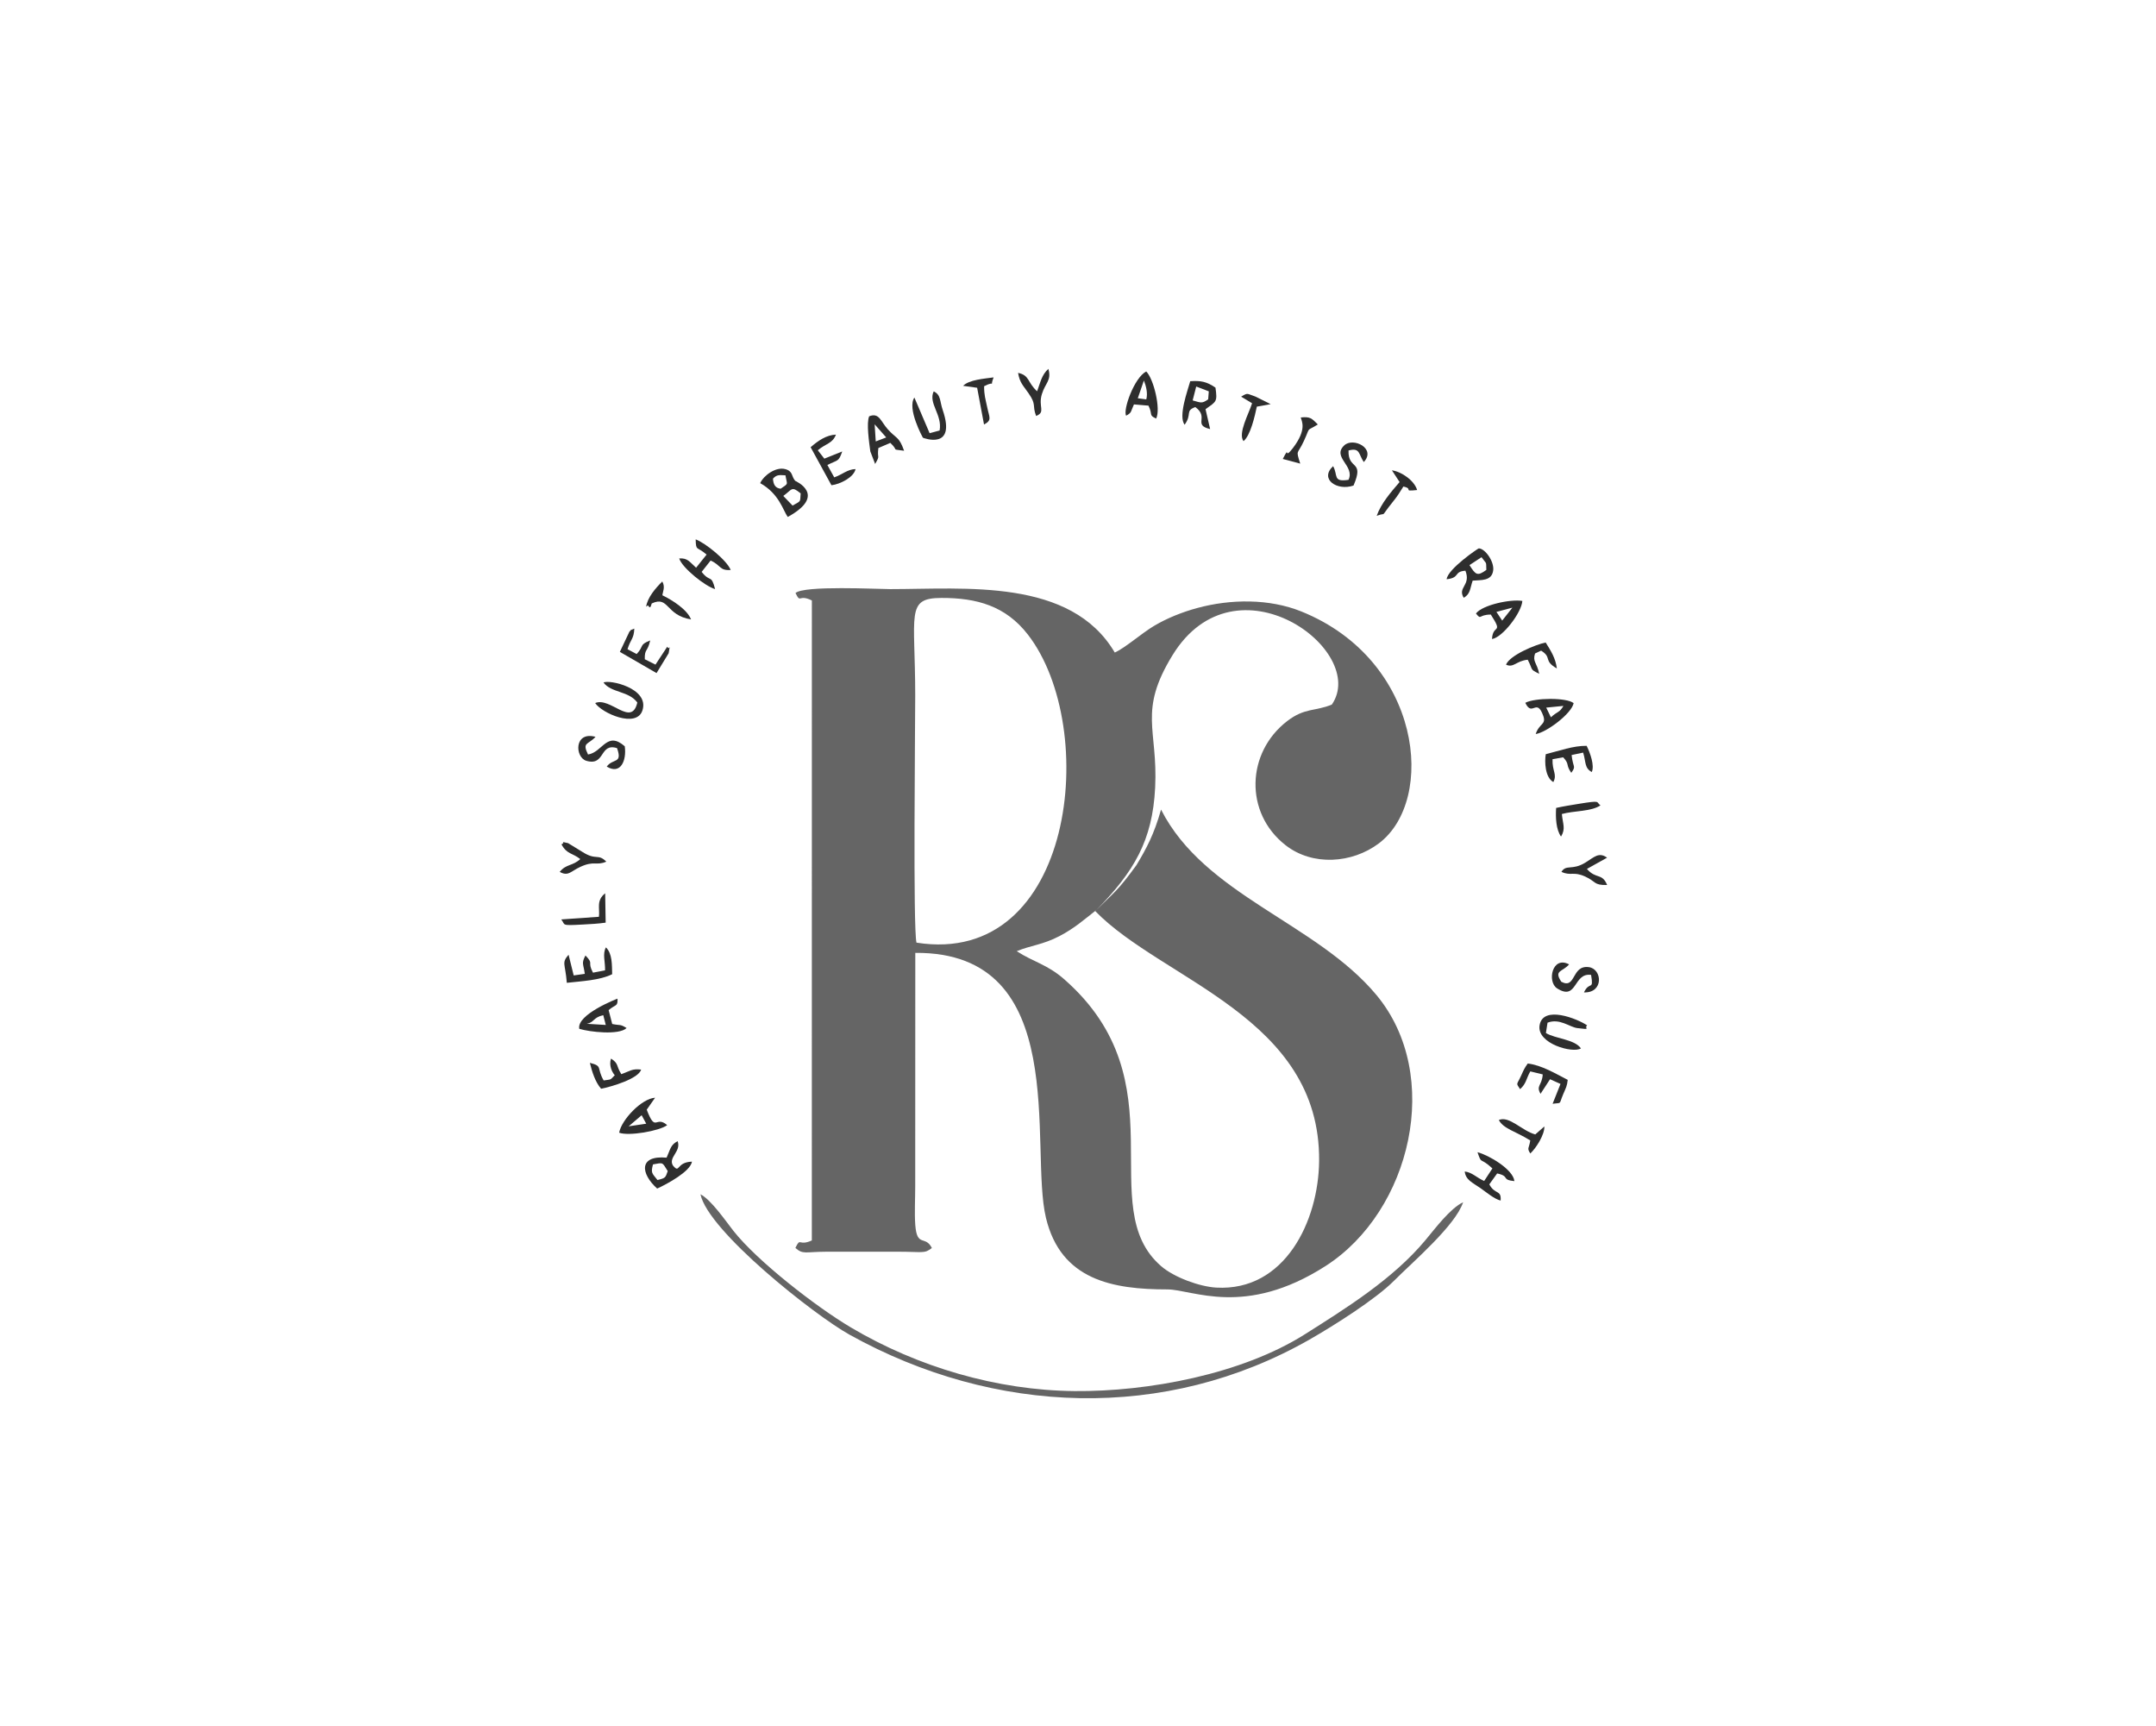
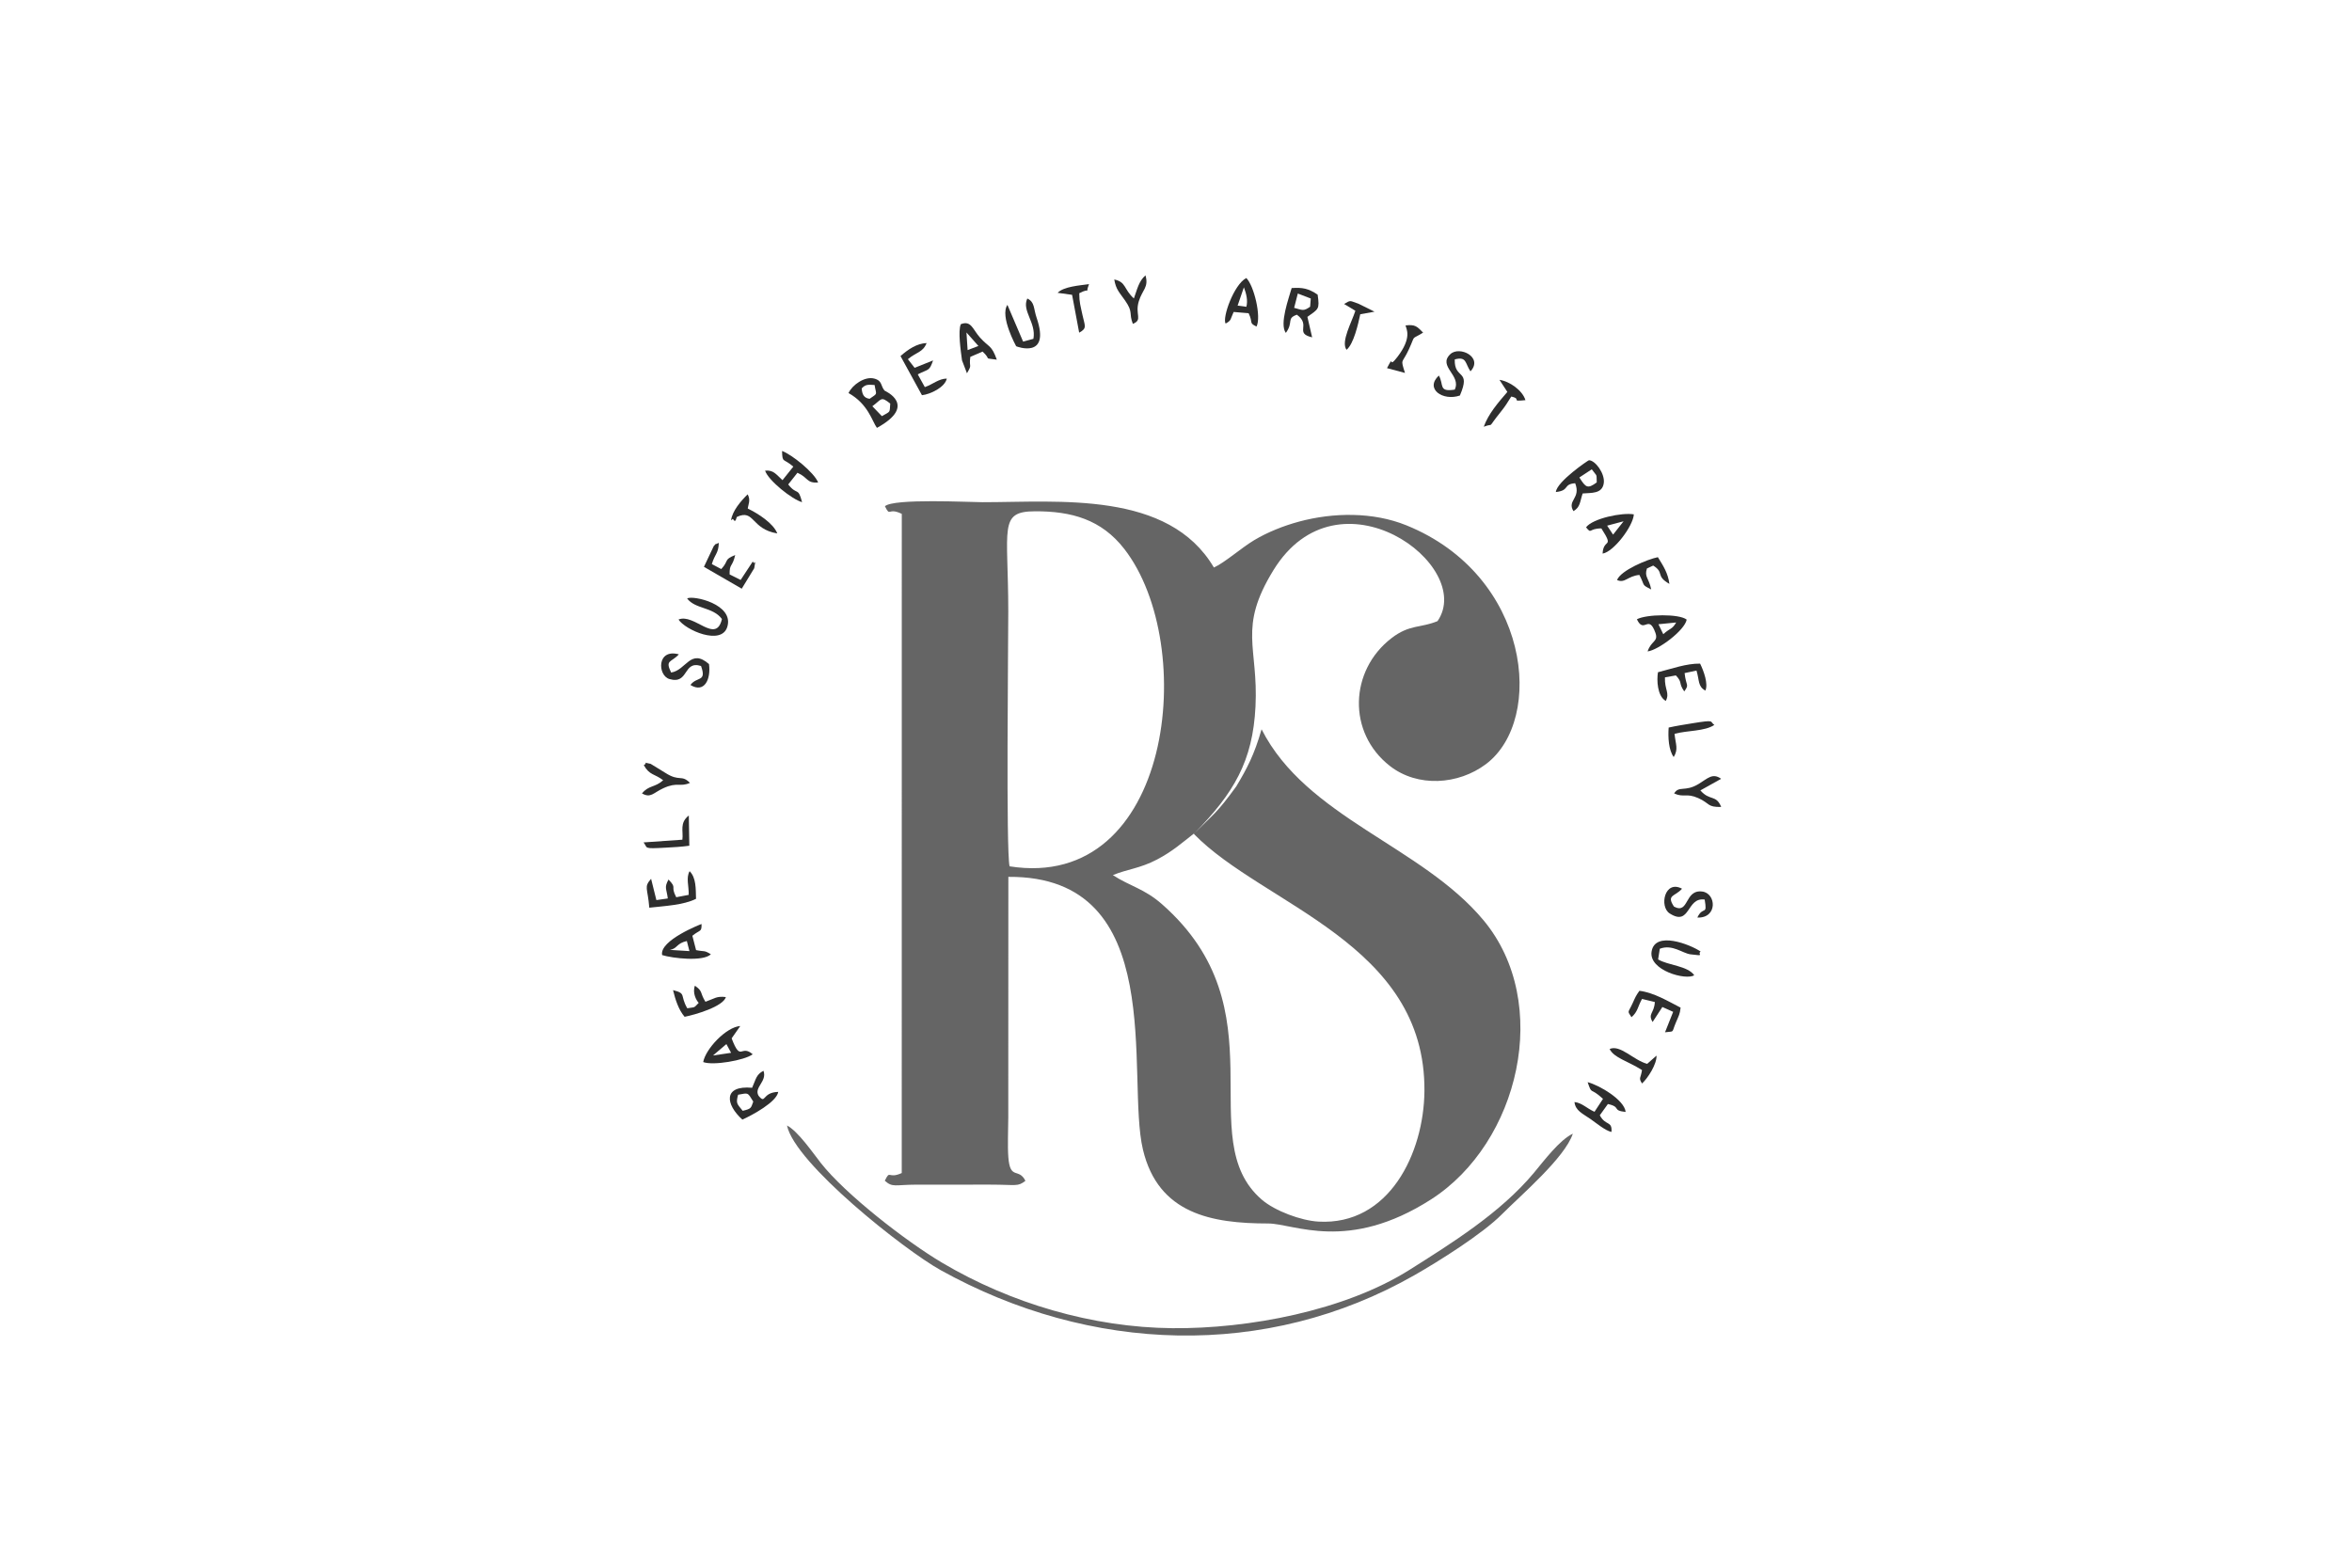
- <svg xmlns="http://www.w3.org/2000/svg" width="500pt" height="400pt" viewBox="0 0 1200 847" version="1.1">
+ <svg xmlns="http://www.w3.org/2000/svg" width="600pt" height="400pt" viewBox="0 0 1200 847" version="1.1">
  <g id="surface1">
    <path style=" stroke:none;fill-rule:evenodd;fill:rgb(39.608%,39.608%,39.608%);fill-opacity:1;" d="M 510.098 468.062 C 508.133 460.027 509.398 348.773 509.398 330.453 C 509.398 285.02 503.988 276.309 523.883 276.242 C 543.555 276.176 559.691 280.629 572.094 296.617 C 612.359 348.52 598.199 481.965 510.098 468.062 Z M 646.227 394.023 C 642.254 407.953 638.277 415.324 632.551 424.887 C 621.738 439.762 620.527 439.562 609.617 450.527 C 647.004 488.992 734.926 509.586 734.199 589.535 C 733.895 622.957 715.164 662.184 676.949 660.02 C 667.629 659.492 653.477 654.305 646.316 648.125 C 607.973 615.062 657.57 545.742 592.379 488.477 C 582.852 480.109 575.055 478.793 565.895 472.809 C 573.723 469.562 580.449 469.262 589.754 464.383 C 598.133 459.988 603.176 455.414 610.215 449.93 C 631.129 428.535 641.473 411.363 642.941 381.75 C 644.555 349.301 633.297 339.516 652.633 308.059 C 687.75 250.922 761.941 305.496 741.277 335.586 C 731.949 339.422 726.184 337.266 716.426 344.77 C 693.727 362.227 692.434 395.824 715.555 413.855 C 730.559 425.555 752.543 424.031 767.438 412.832 C 799.449 388.758 791.512 310.977 724.418 283.812 C 706.43 276.531 684.941 276.816 666.395 281.836 C 658.137 284.07 649.488 287.496 642.145 291.898 C 635.332 295.984 626.191 304.078 620.465 306.621 C 595.984 265.051 536.941 271.332 495.457 271.332 C 488.59 271.332 447.43 269.184 442.766 273.512 C 445.805 279.684 444.246 273.879 451.875 277.641 L 451.852 633.777 C 444.23 637.238 445.762 631.645 442.703 637.938 C 446.934 641.703 448.039 640.105 459.824 640.051 L 499.73 640.043 C 513.898 640.055 514.438 641.262 518.66 637.992 C 515.043 630.691 510.406 637.844 509.438 625.234 C 508.949 618.887 509.398 610.352 509.398 603.773 L 509.441 473.754 C 596.727 473.082 572.762 581.859 582.156 621.168 C 590.449 655.855 619.289 661.02 649.773 661.031 C 663.711 661.039 692.836 676.855 737.812 648 C 785.367 617.492 803.316 541.855 766.09 497.176 C 732.637 457.023 670.473 441.785 646.227 394.023 Z M 646.227 394.023 " />
    <path style=" stroke:none;fill-rule:evenodd;fill:rgb(39.608%,39.608%,39.608%);fill-opacity:1;" d="M 408.145 628.352 C 403.688 622.676 395.852 611.199 389.867 608.086 C 394.062 628.504 453.227 675.332 472.863 686.238 C 553.535 731.059 648.621 734.672 728.863 688.93 C 742.082 681.391 765.562 666.602 775.898 656.203 C 786.266 645.77 810.059 625.551 814.367 612.504 C 807.148 615.93 798.777 627.141 793.316 633.68 C 775.238 655.336 748.941 671.672 726.207 686.039 C 691.18 708.168 639.086 717.984 598.07 717.605 C 554.883 717.207 510.773 704.203 473.711 682.266 C 454.195 670.715 421.387 645.211 408.145 628.352 Z M 408.145 628.352 " />
    <path style=" stroke:none;fill-rule:evenodd;fill:rgb(18.039%,18.039%,18.039%);fill-opacity:1;" d="M 435.973 219.48 C 441.086 215.758 440.434 213.859 445.641 218.047 C 445.246 223.234 445.984 222.035 441.125 224.84 Z M 434.512 215.457 C 431.438 215.086 430.457 213.109 430.215 209.867 C 432.383 207.465 433.883 207.871 437.18 208.004 C 438.086 213.664 439.152 212.199 434.512 215.457 Z M 423.105 212.359 C 433.742 218.309 435.816 227.547 438.449 231.176 C 460.801 218.91 442.695 211.176 442.598 211.066 C 440.355 208.555 441.531 205.672 436.895 204.512 C 431.77 203.234 425.121 207.988 423.105 212.359 Z M 423.105 212.359 " />
    <path style=" stroke:none;fill-rule:evenodd;fill:rgb(18.039%,18.039%,18.039%);fill-opacity:1;" d="M 824.594 253.566 C 827.684 257.898 827.074 255.469 827.277 260.641 C 822.293 264.277 821.355 263.453 817.895 257.965 Z M 805.184 265.84 C 812.887 264.992 808.895 261.602 815.625 261.082 C 818.875 269.363 811.07 270.246 814.695 276.16 C 818.43 273.977 818.109 271.254 819.664 266.613 C 824.195 266.18 830.387 267.023 831.102 260.82 C 831.672 255.871 826.578 248.754 823.074 248.66 C 822.695 248.648 805.727 260.168 805.184 265.84 Z M 805.184 265.84 " />
    <path style=" stroke:none;fill-rule:evenodd;fill:rgb(18.039%,18.039%,18.039%);fill-opacity:1;" d="M 665.805 158.586 L 672.797 161.281 L 672.453 165.727 C 668.82 168.262 668.426 167.555 663.816 166.324 Z M 659.34 179.867 C 663.652 173.895 659.477 172.129 665.297 170.027 C 673.207 175.793 663.746 179.949 673.539 182.266 L 670.984 171.207 C 677.016 166.828 677.645 167.258 676.516 159.199 C 671.559 155.84 668.422 155.25 662.473 155.633 C 660.98 160.988 655.734 175.148 659.34 179.867 Z M 659.34 179.867 " />
    <path style=" stroke:none;fill-rule:evenodd;fill:rgb(18.039%,18.039%,18.039%);fill-opacity:1;" d="M 363.445 591.465 C 369.254 590.43 368.461 590.086 371.648 595.176 C 370.367 598.723 370.648 599.043 365.938 600.152 C 362.887 596.309 362.164 596.293 363.445 591.465 Z M 371.02 587.707 C 355.23 586.289 356.633 596.707 365.766 604.91 C 371.168 602.461 384.281 595.398 385.141 589.926 C 376.141 590.215 378.586 596.961 374.5 592.016 C 371.879 587.426 379.262 584.344 377.164 578.535 C 373.172 580.57 373.129 583.078 371.02 587.707 Z M 371.02 587.707 " />
    <path style=" stroke:none;fill-rule:evenodd;fill:rgb(18.039%,18.039%,18.039%);fill-opacity:1;" d="M 836.105 288.848 L 832.887 284.004 L 841.77 281.645 Z M 821.496 284.902 C 824.688 288.812 822.676 285.52 829.766 285.488 C 836.969 296.715 830.875 290.527 830.434 299.098 C 836.324 298.242 846.914 284.352 847.32 277.906 C 841.016 276.785 825.109 280.074 821.496 284.902 Z M 821.496 284.902 " />
    <path style=" stroke:none;fill-rule:evenodd;fill:rgb(18.039%,18.039%,18.039%);fill-opacity:1;" d="M 357.129 564.098 L 359.684 568.816 L 349.891 570.27 Z M 344.602 573.816 C 349.848 575.84 366.977 572.91 371.344 569.609 C 364.824 563.949 365.004 574.246 359.965 561.012 L 364.621 554.352 C 357.086 554.84 345.914 566.637 344.602 573.816 Z M 344.602 573.816 " />
    <path style=" stroke:none;fill-rule:evenodd;fill:rgb(18.039%,18.039%,18.039%);fill-opacity:1;" d="M 863.215 342.652 L 860.605 337.27 L 870.18 336.32 C 867.938 340.227 867.004 339.176 863.215 342.652 Z M 848.961 334.602 C 852.875 342.793 855.223 331.434 858.961 341.871 C 860.723 346.801 856.699 345.996 854.754 351.961 C 860.617 351.191 874.781 340.586 875.867 334.777 C 871.855 331.52 853.898 331.836 848.961 334.602 Z M 848.961 334.602 " />
    <path style=" stroke:none;fill-rule:evenodd;fill:rgb(18.039%,18.039%,18.039%);fill-opacity:1;" d="M 393.285 252.109 L 387.441 259.426 C 383.828 256.184 382.703 253.91 378.031 254.262 C 379.703 259.586 392.703 269.895 398.012 271.312 C 395.773 262.727 395.48 268 390.523 261.742 L 395.516 255.426 C 401.488 258.094 400.371 261.156 406.695 260.672 C 404.551 255.289 392.59 245.625 387.203 243.648 C 387.375 250.406 387.742 247.316 393.285 252.109 Z M 393.285 252.109 " />
    <path style=" stroke:none;fill-rule:evenodd;fill:rgb(18.039%,18.039%,18.039%);fill-opacity:1;" d="M 636.672 155.238 C 638.008 158.648 638.898 162.492 638.004 165.758 L 633.285 165.121 Z M 626.793 174.816 C 630.055 173.098 629.293 172.5 631.137 168.547 L 639.227 169.227 C 641.801 174.535 639.16 174.371 643.484 176.434 C 646.211 171.195 642.113 154.254 637.973 150.211 C 631.297 153.633 624.891 171.676 626.793 174.816 Z M 626.793 174.816 " />
    <path style=" stroke:none;fill-rule:evenodd;fill:rgb(18.039%,18.039%,18.039%);fill-opacity:1;" d="M 830.656 593.695 L 826.07 600.684 C 821.75 598.781 819.363 595.863 815.25 595.414 C 815.762 600.102 819.578 601.602 823.961 604.637 C 826.918 606.68 831.922 610.922 835.242 611.574 C 835.668 605.328 832.102 608.523 828.93 602.566 L 833.293 596.492 C 840.695 598.105 835.262 599.969 842.887 600.777 C 842.262 594.223 828.473 586.215 822.352 584.68 C 824.883 591.984 823.367 586.953 830.656 593.695 Z M 830.656 593.695 " />
    <path style=" stroke:none;fill-rule:evenodd;fill:rgb(18.039%,18.039%,18.039%);fill-opacity:1;" d="M 486.812 179.625 L 493.266 186.926 L 487.434 189.148 Z M 483.77 175.156 C 482.145 178.863 483.734 189.625 484.406 194.691 L 487.082 201.68 C 490.121 196.457 488.078 199.098 488.887 192.82 L 495.531 189.949 C 500.746 194.812 495.34 193.156 503.215 194.332 C 500.27 186.141 499.109 187.961 494.078 182.324 C 490.168 177.945 489.355 172.934 483.77 175.156 Z M 483.77 175.156 " />
    <path style=" stroke:none;fill-rule:evenodd;fill:rgb(18.039%,18.039%,18.039%);fill-opacity:1;" d="M 326.621 513.215 C 330.816 512.461 330.07 509.664 335.77 508.426 L 337.164 513.867 Z M 322.422 516.016 C 328.098 517.766 344.57 519.684 348.754 515.574 C 344.898 513.227 345.652 514.324 340.754 513.332 L 338.754 505.59 C 342.906 502.145 343.84 503.789 343.707 499.23 C 343.516 499.258 320.785 508.043 322.422 516.016 Z M 322.422 516.016 " />
    <path style=" stroke:none;fill-rule:evenodd;fill:rgb(18.039%,18.039%,18.039%);fill-opacity:1;" d="M 336.766 483.48 L 330.043 484.766 C 326.641 478.289 330.766 480.262 325.859 475.191 C 323.48 479.699 324.711 479.684 325.492 485.422 L 319.312 486.305 L 316.457 474.797 C 312.414 479.434 314.621 479.477 315.484 490.414 C 323.617 489.504 334.031 489.016 340.727 485.621 C 340.559 480.25 340.863 474.27 337.262 470.684 C 335.223 474.324 336.922 478.664 336.766 483.48 Z M 336.766 483.48 " />
    <path style=" stroke:none;fill-rule:evenodd;fill:rgb(18.039%,18.039%,18.039%);fill-opacity:1;" d="M 879.93 526.902 C 876.332 521.766 865.844 521.613 860.426 518.359 L 861.34 512.594 C 868.094 510.004 873.641 515.062 877.859 515.602 C 886.391 516.699 881.375 515.73 883.383 514.09 C 877.848 510.348 858.699 502.668 856.902 514.137 C 855.305 524.32 875.555 529.816 879.93 526.902 Z M 879.93 526.902 " />
    <path style=" stroke:none;fill-rule:evenodd;fill:rgb(18.039%,18.039%,18.039%);fill-opacity:1;" d="M 750.562 210.508 C 741.629 211.895 744.852 207.938 741.988 202.902 C 734.273 210.059 744.098 216.848 753.352 213.695 C 759.594 199.164 750.195 205.336 750.574 194.176 C 757.152 192.441 756.078 196.297 759.066 200.629 C 766.129 193.062 753.148 186.617 748.152 191.375 C 741.223 197.977 754.316 202.742 750.562 210.508 Z M 750.562 210.508 " />
    <path style=" stroke:none;fill-rule:evenodd;fill:rgb(18.039%,18.039%,18.039%);fill-opacity:1;" d="M 860.352 363.195 C 859.633 367.309 859.918 376.129 864.578 378.699 C 866.824 374.273 863.859 372.688 864.117 365.973 L 870.027 364.918 C 873.84 368.984 871.203 368.766 874.555 373.562 C 877.418 369.527 875.523 370.957 874.734 363.66 L 881.16 362.301 C 882.809 367.73 881.82 370.859 885.953 373.113 C 887.613 369.559 885.059 362.453 883.105 358.539 C 875.598 358.441 867.691 361.371 860.352 363.195 Z M 860.352 363.195 " />
    <path style=" stroke:none;fill-rule:evenodd;fill:rgb(18.039%,18.039%,18.039%);fill-opacity:1;" d="M 846.051 549.586 C 849.527 546.543 849.371 543.922 851.738 539.707 L 858.66 541.379 C 858.32 547.562 854.75 547.605 857.449 552.172 L 862.727 544.07 L 868.551 546.684 L 864.16 557.73 C 869.57 556.953 867.465 558.523 870.102 552.285 C 871.562 548.824 872.176 548.035 872.574 544.414 C 865.887 540.996 858.07 536.234 850.324 535.32 C 848.406 538.012 848.125 538.785 846.715 541.898 C 844.168 547.516 843.641 545.875 846.051 549.586 Z M 846.051 549.586 " />
    <path style=" stroke:none;fill-rule:evenodd;fill:rgb(18.039%,18.039%,18.039%);fill-opacity:1;" d="M 522.98 183.055 L 517.414 184.57 L 508.938 164.73 C 504.691 170.84 513.664 187.07 513.664 187.07 C 513.91 187.25 532.391 194.234 524.73 171.75 C 522.945 166.512 523.781 163.258 519.684 161.285 C 516.543 167.902 524.578 174.25 522.98 183.055 Z M 522.98 183.055 " />
    <path style=" stroke:none;fill-rule:evenodd;fill:rgb(18.039%,18.039%,18.039%);fill-opacity:1;" d="M 335.914 323.336 C 340.246 329.152 349.949 327.91 354.723 334.445 C 351.5 348.328 339.715 331.164 331.266 334.727 C 334.98 340.391 354.305 348.93 357.574 338.816 C 361.59 326.383 338.895 321.496 335.914 323.336 Z M 335.914 323.336 " />
    <path style=" stroke:none;fill-rule:evenodd;fill:rgb(18.039%,18.039%,18.039%);fill-opacity:1;" d="M 451.184 192.371 L 462.773 213.52 C 467.473 213.012 475.254 209.148 476.188 204.531 C 471.734 204.609 468.707 207.645 464.32 209.145 L 460.504 202.254 C 466.41 199.242 466.727 200.68 468.777 194.727 L 458.809 198.73 L 455.176 194.062 C 459.719 190.234 463.332 190.402 465.281 185.348 C 459.98 185.562 455.316 188.75 451.184 192.371 Z M 451.184 192.371 " />
    <path style=" stroke:none;fill-rule:evenodd;fill:rgb(18.039%,18.039%,18.039%);fill-opacity:1;" d="M 885.582 486.016 C 887.125 495.195 884.738 489.121 881.609 495.75 C 892.715 496.148 891.859 482.629 884.258 481.68 C 874.555 480.469 877.25 494.199 869.008 489.828 C 864.688 483.359 869.621 484.457 873.34 480.164 C 863.941 475.129 860.938 489.852 866.676 493.516 C 878 500.738 875.578 484.59 885.582 486.016 Z M 885.582 486.016 " />
    <path style=" stroke:none;fill-rule:evenodd;fill:rgb(18.039%,18.039%,18.039%);fill-opacity:1;" d="M 343.43 359.816 C 346.617 368.727 341.18 365.328 337.707 370.086 C 345.32 374.742 348.852 366.891 347.73 358.781 C 337.707 350.035 335.461 362.109 327.285 363.363 C 323.91 356.453 327.215 358.105 331.469 353.539 C 319.434 350.227 319.918 364.992 326.367 366.875 C 337.004 369.98 333.543 356.723 343.43 359.816 Z M 343.43 359.816 " />
    <path style=" stroke:none;fill-rule:evenodd;fill:rgb(18.039%,18.039%,18.039%);fill-opacity:1;" d="M 345.004 306.254 L 365.422 318.059 L 372.16 307.016 C 373.203 300.133 372.855 306.02 371.379 303.387 L 364.828 313.344 L 358.875 310.359 C 358.73 304.367 360.379 306.582 361.891 299.883 C 355.512 302.43 358.734 302.746 354.355 307.461 L 349.266 304.766 C 351.004 299.047 352.816 299.145 353.047 293.297 C 349.238 295.109 352.773 292.551 350.309 295.035 Z M 345.004 306.254 " />
    <path style=" stroke:none;fill-rule:evenodd;fill:rgb(18.039%,18.039%,18.039%);fill-opacity:1;" d="M 342.18 541.836 C 339.285 544.746 340.625 544.016 335.992 544.75 C 331.859 537.566 335.723 536.82 328.309 534.949 C 329.535 539.996 331.305 545.609 334.562 549.359 C 340.328 548.227 355.348 543.832 356.863 538.699 C 351.699 538.105 350.93 539.441 345.812 541.246 C 342.719 536.285 344.562 535.547 340.113 532.582 C 338.711 536.449 340.812 540.379 342.18 541.836 Z M 342.18 541.836 " />
    <path style=" stroke:none;fill-rule:evenodd;fill:rgb(18.039%,18.039%,18.039%);fill-opacity:1;" d="M 838.238 313.371 C 842.488 315.34 843.91 311.219 850.309 310.621 C 853.566 316.828 851.176 315.648 856.703 318.473 C 855.438 312.156 852.863 311.77 854.391 307.145 L 857.762 305.57 C 864.043 309.441 858.781 311.043 866.527 315.473 C 865.777 309.656 863.285 305.859 860.301 301.039 C 854.789 302.121 840.266 308.133 838.238 313.371 Z M 838.238 313.371 " />
    <path style=" stroke:none;fill-rule:evenodd;fill:rgb(18.039%,18.039%,18.039%);fill-opacity:1;" d="M 312.516 413.379 C 315.555 418.957 318.441 418.008 322.977 421.562 C 318.543 425.574 315.184 424.172 311.531 428.68 C 316.309 431.355 317.574 428.387 323.055 425.867 C 330.738 422.328 331.98 425.383 337.461 422.984 C 332.766 418.262 331.934 422.562 324.125 417.551 L 316.211 412.695 C 310.246 411.566 315.559 411.844 312.516 413.379 Z M 312.516 413.379 " />
    <path style=" stroke:none;fill-rule:evenodd;fill:rgb(18.039%,18.039%,18.039%);fill-opacity:1;" d="M 577.246 161.238 C 571.699 156.242 573.188 152.367 566.652 150.996 C 567.555 156.453 569.395 157.906 572.477 162.34 C 577.062 168.938 574.371 168.891 576.691 174.98 C 582.211 172.75 577.711 169.969 579.898 162.801 C 581.816 156.512 585.391 155.27 583.508 148.766 C 579.805 152.023 579.035 156.426 577.246 161.238 Z M 577.246 161.238 " />
    <path style=" stroke:none;fill-rule:evenodd;fill:rgb(18.039%,18.039%,18.039%);fill-opacity:1;" d="M 869.082 428.68 C 874.328 431.074 875.602 428.316 882.086 431.188 C 888.492 434.027 886.812 436.164 894.504 435.98 C 891.703 429.109 888.348 432.934 883.258 427.039 L 894.48 420.781 C 889.844 417.438 887.285 420.531 882.348 423.539 C 874.883 428.078 871.75 424.305 869.082 428.68 Z M 869.082 428.68 " />
    <path style=" stroke:none;fill-rule:evenodd;fill:rgb(18.039%,18.039%,18.039%);fill-opacity:1;" d="M 778.992 211.746 C 773.887 217.656 768.688 223.723 766.246 230.555 C 772.578 228.145 767.309 232.605 775.328 222.641 C 777.875 219.48 779.016 217.598 781.102 214.246 C 787.176 215.59 780.133 217.078 788.758 216.199 C 787.195 210.906 780.059 205.949 774.723 205.227 Z M 778.992 211.746 " />
    <path style=" stroke:none;fill-rule:evenodd;fill:rgb(18.039%,18.039%,18.039%);fill-opacity:1;" d="M 359.645 281.113 C 360.027 280.945 360.531 280.16 360.723 280.477 C 362.309 283.082 362.43 279.453 362.832 279.27 C 372.375 274.883 370.355 285.855 384.629 288.211 C 382.535 282.734 374.215 277.43 368.68 274.766 C 368.863 272.719 370.398 270.234 368.613 267.082 C 364.902 270.727 360.332 276.062 359.645 281.113 Z M 359.645 281.113 " />
    <path style=" stroke:none;fill-rule:evenodd;fill:rgb(18.039%,18.039%,18.039%);fill-opacity:1;" d="M 866.125 393.09 C 865.75 398.418 866.082 405.207 868.852 409.027 C 871.516 404.602 869.848 402.156 869.305 396.477 C 876.156 394.59 885.629 395.172 890.801 391.668 C 888.059 389.777 891.703 388.711 878.652 390.828 C 874.453 391.508 870.297 392.164 866.125 393.09 Z M 866.125 393.09 " />
    <path style=" stroke:none;fill-rule:evenodd;fill:rgb(18.039%,18.039%,18.039%);fill-opacity:1;" d="M 834.23 566.762 C 836.668 571.605 843.832 573.141 851.719 578.141 C 851.066 582.715 849.699 582.191 851.75 585.391 C 854.949 582.426 859.77 574.895 859.562 570.348 L 854.516 574.785 C 847.102 572.797 839.973 564.223 834.23 566.762 Z M 834.23 566.762 " />
    <path style=" stroke:none;fill-rule:evenodd;fill:rgb(18.039%,18.039%,18.039%);fill-opacity:1;" d="M 713.977 198.898 L 723.691 201.488 C 721.164 193.375 722.066 196.852 725.762 188.816 C 729.699 180.25 726.605 183.992 733.484 179.707 C 730.121 176.301 729.223 175.223 723.984 175.816 C 724.43 177.836 727.621 182.316 719.625 192.82 C 714.141 200.031 718.324 190.508 713.977 198.898 Z M 713.977 198.898 " />
    <path style=" stroke:none;fill-rule:evenodd;fill:rgb(18.039%,18.039%,18.039%);fill-opacity:1;" d="M 690.797 164.23 L 696.891 167.91 C 695.062 173.773 688.879 184.75 692.129 188.988 C 695.984 185.809 698.387 175.203 699.535 169.785 L 707.238 168.402 L 698.691 164.156 C 693.75 162.508 694.672 161.914 690.797 164.23 Z M 690.797 164.23 " />
    <path style=" stroke:none;fill-rule:evenodd;fill:rgb(18.039%,18.039%,18.039%);fill-opacity:1;" d="M 536.059 158.207 L 543.867 159.289 L 547.695 179.73 C 552.246 177.316 550.672 175.949 549.477 170.184 C 548.445 165.23 547.746 163.48 547.742 158.43 C 554.84 154.746 550.496 160.043 553.02 153.508 C 547.816 154.246 539.383 154.801 536.059 158.207 Z M 536.059 158.207 " />
    <path style=" stroke:none;fill-rule:evenodd;fill:rgb(18.039%,18.039%,18.039%);fill-opacity:1;" d="M 333.355 453.676 L 312.375 455.141 C 314.902 458.223 311.664 458.695 324.438 457.973 C 329.008 457.715 332.516 457.57 337.105 456.934 L 336.828 440.594 C 331.684 444.676 333.973 448.969 333.355 453.676 Z M 333.355 453.676 " />
  </g>
</svg>
